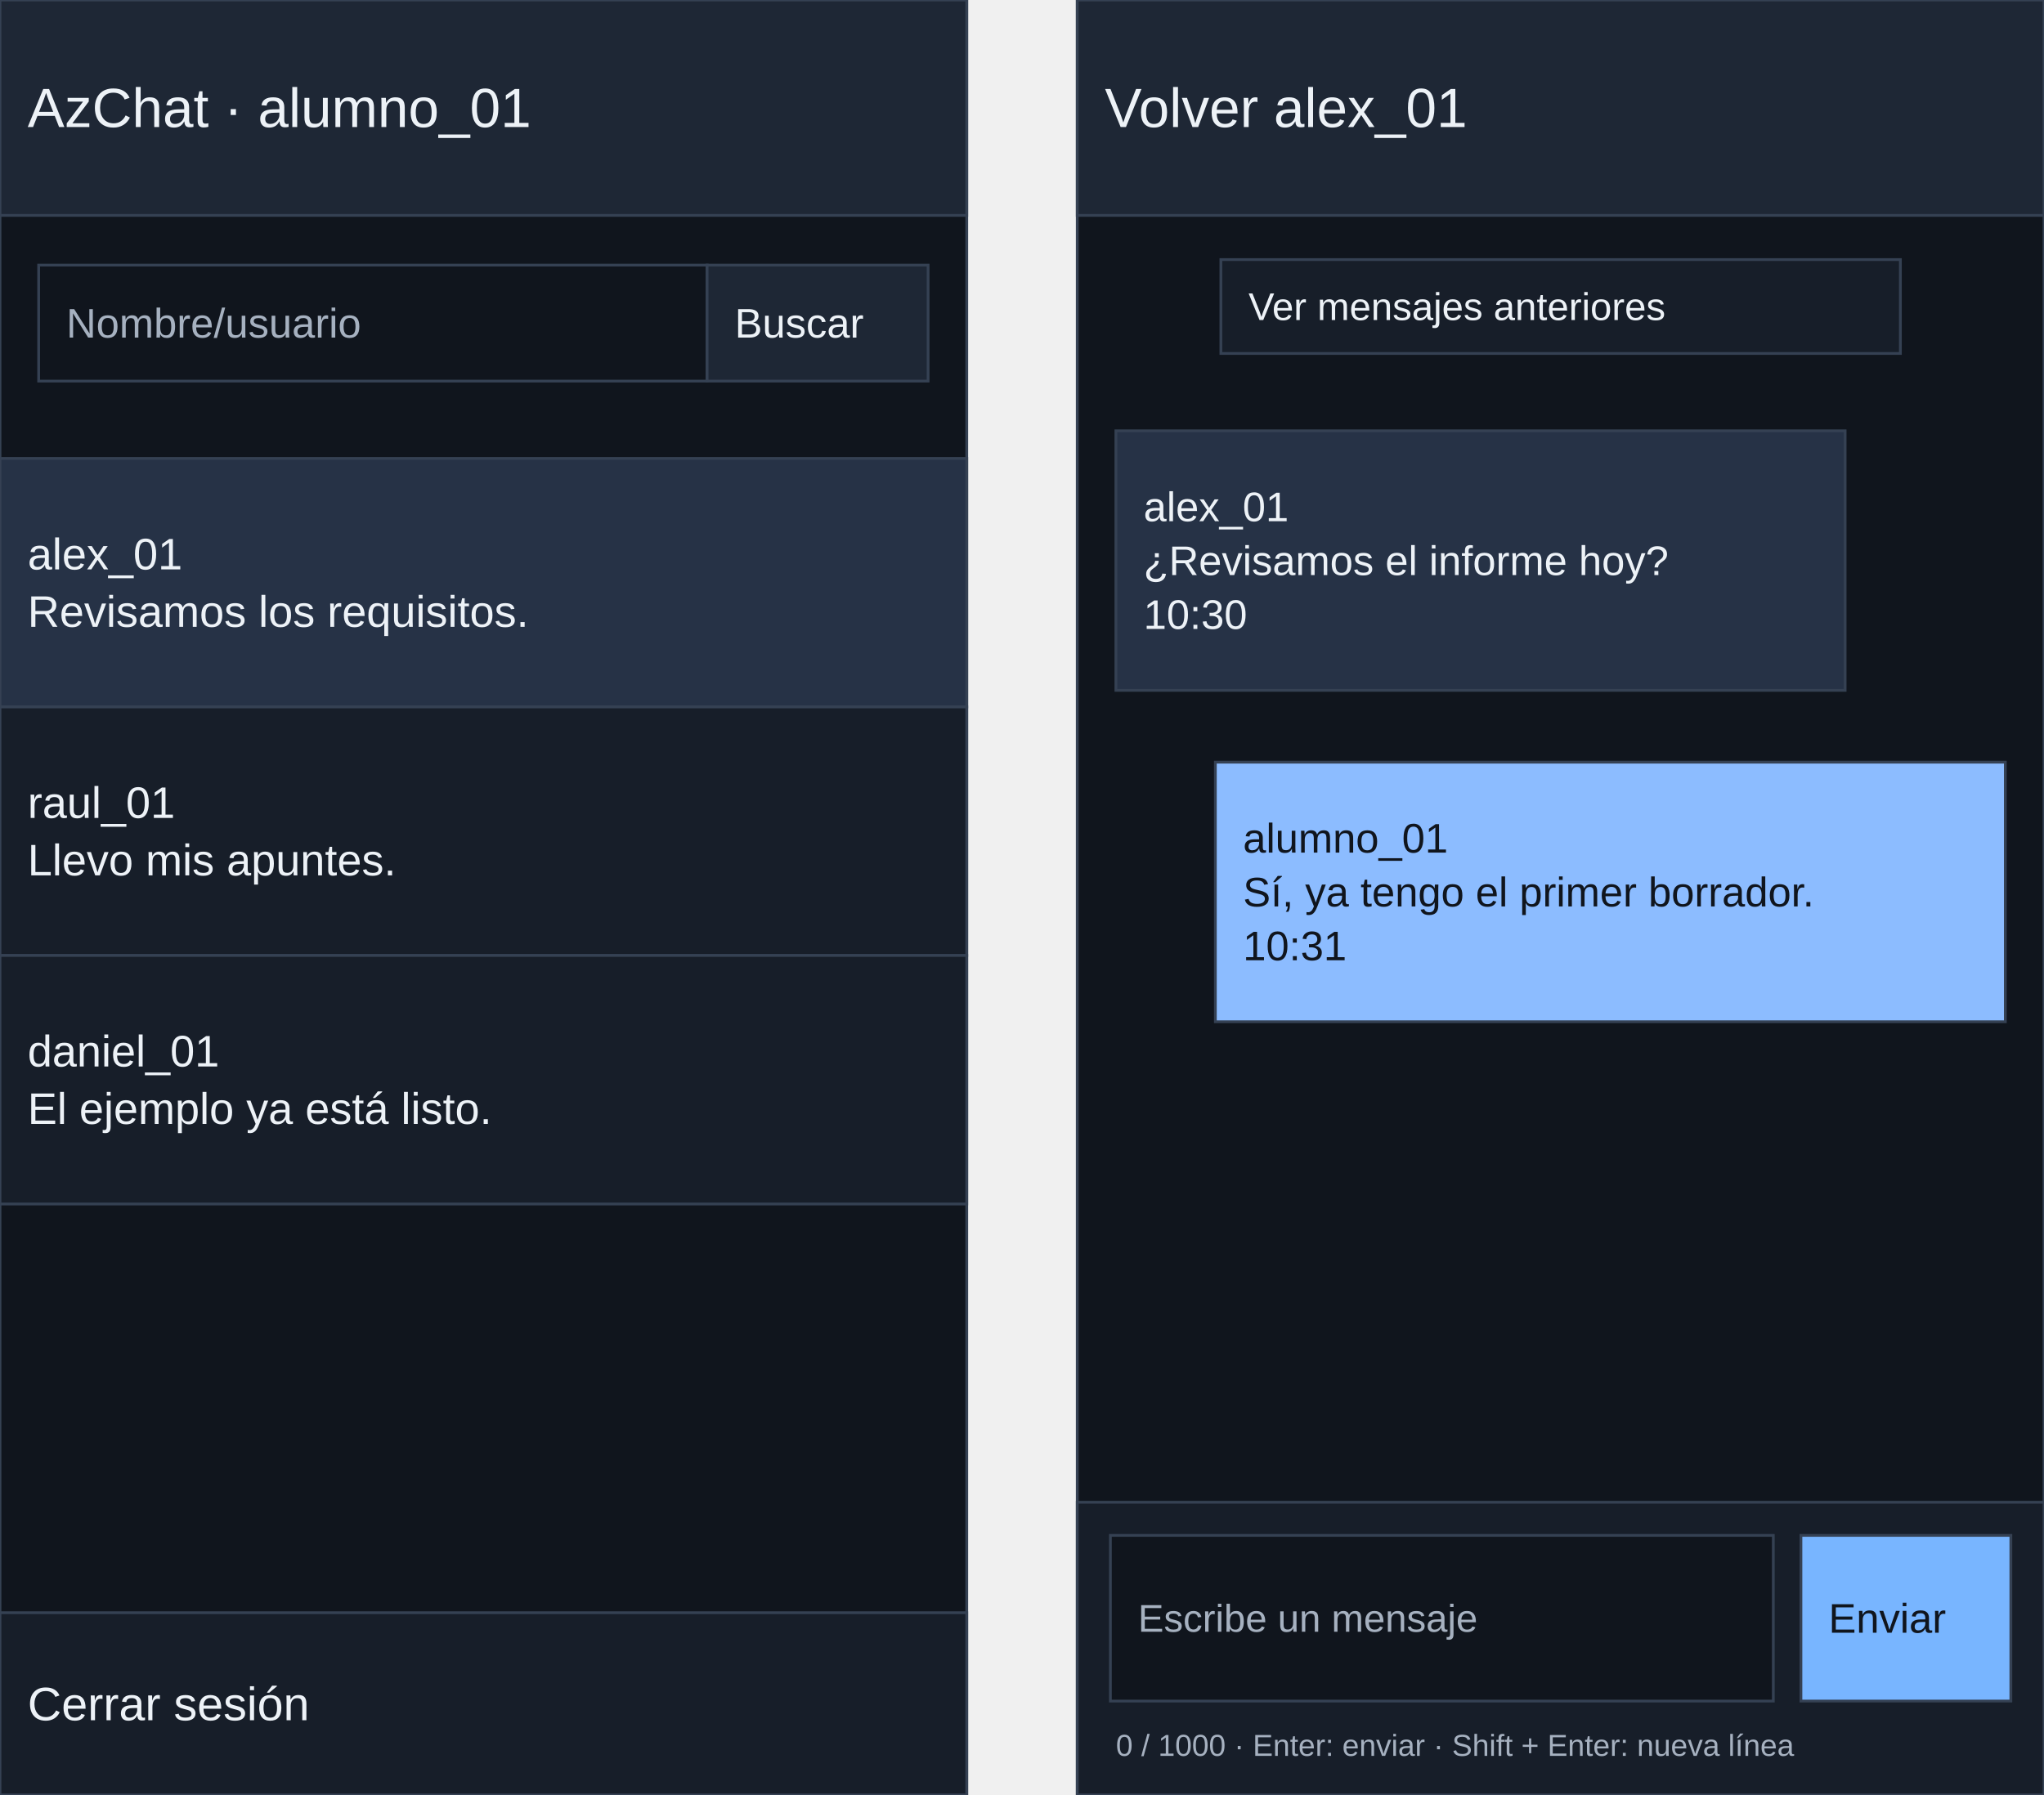
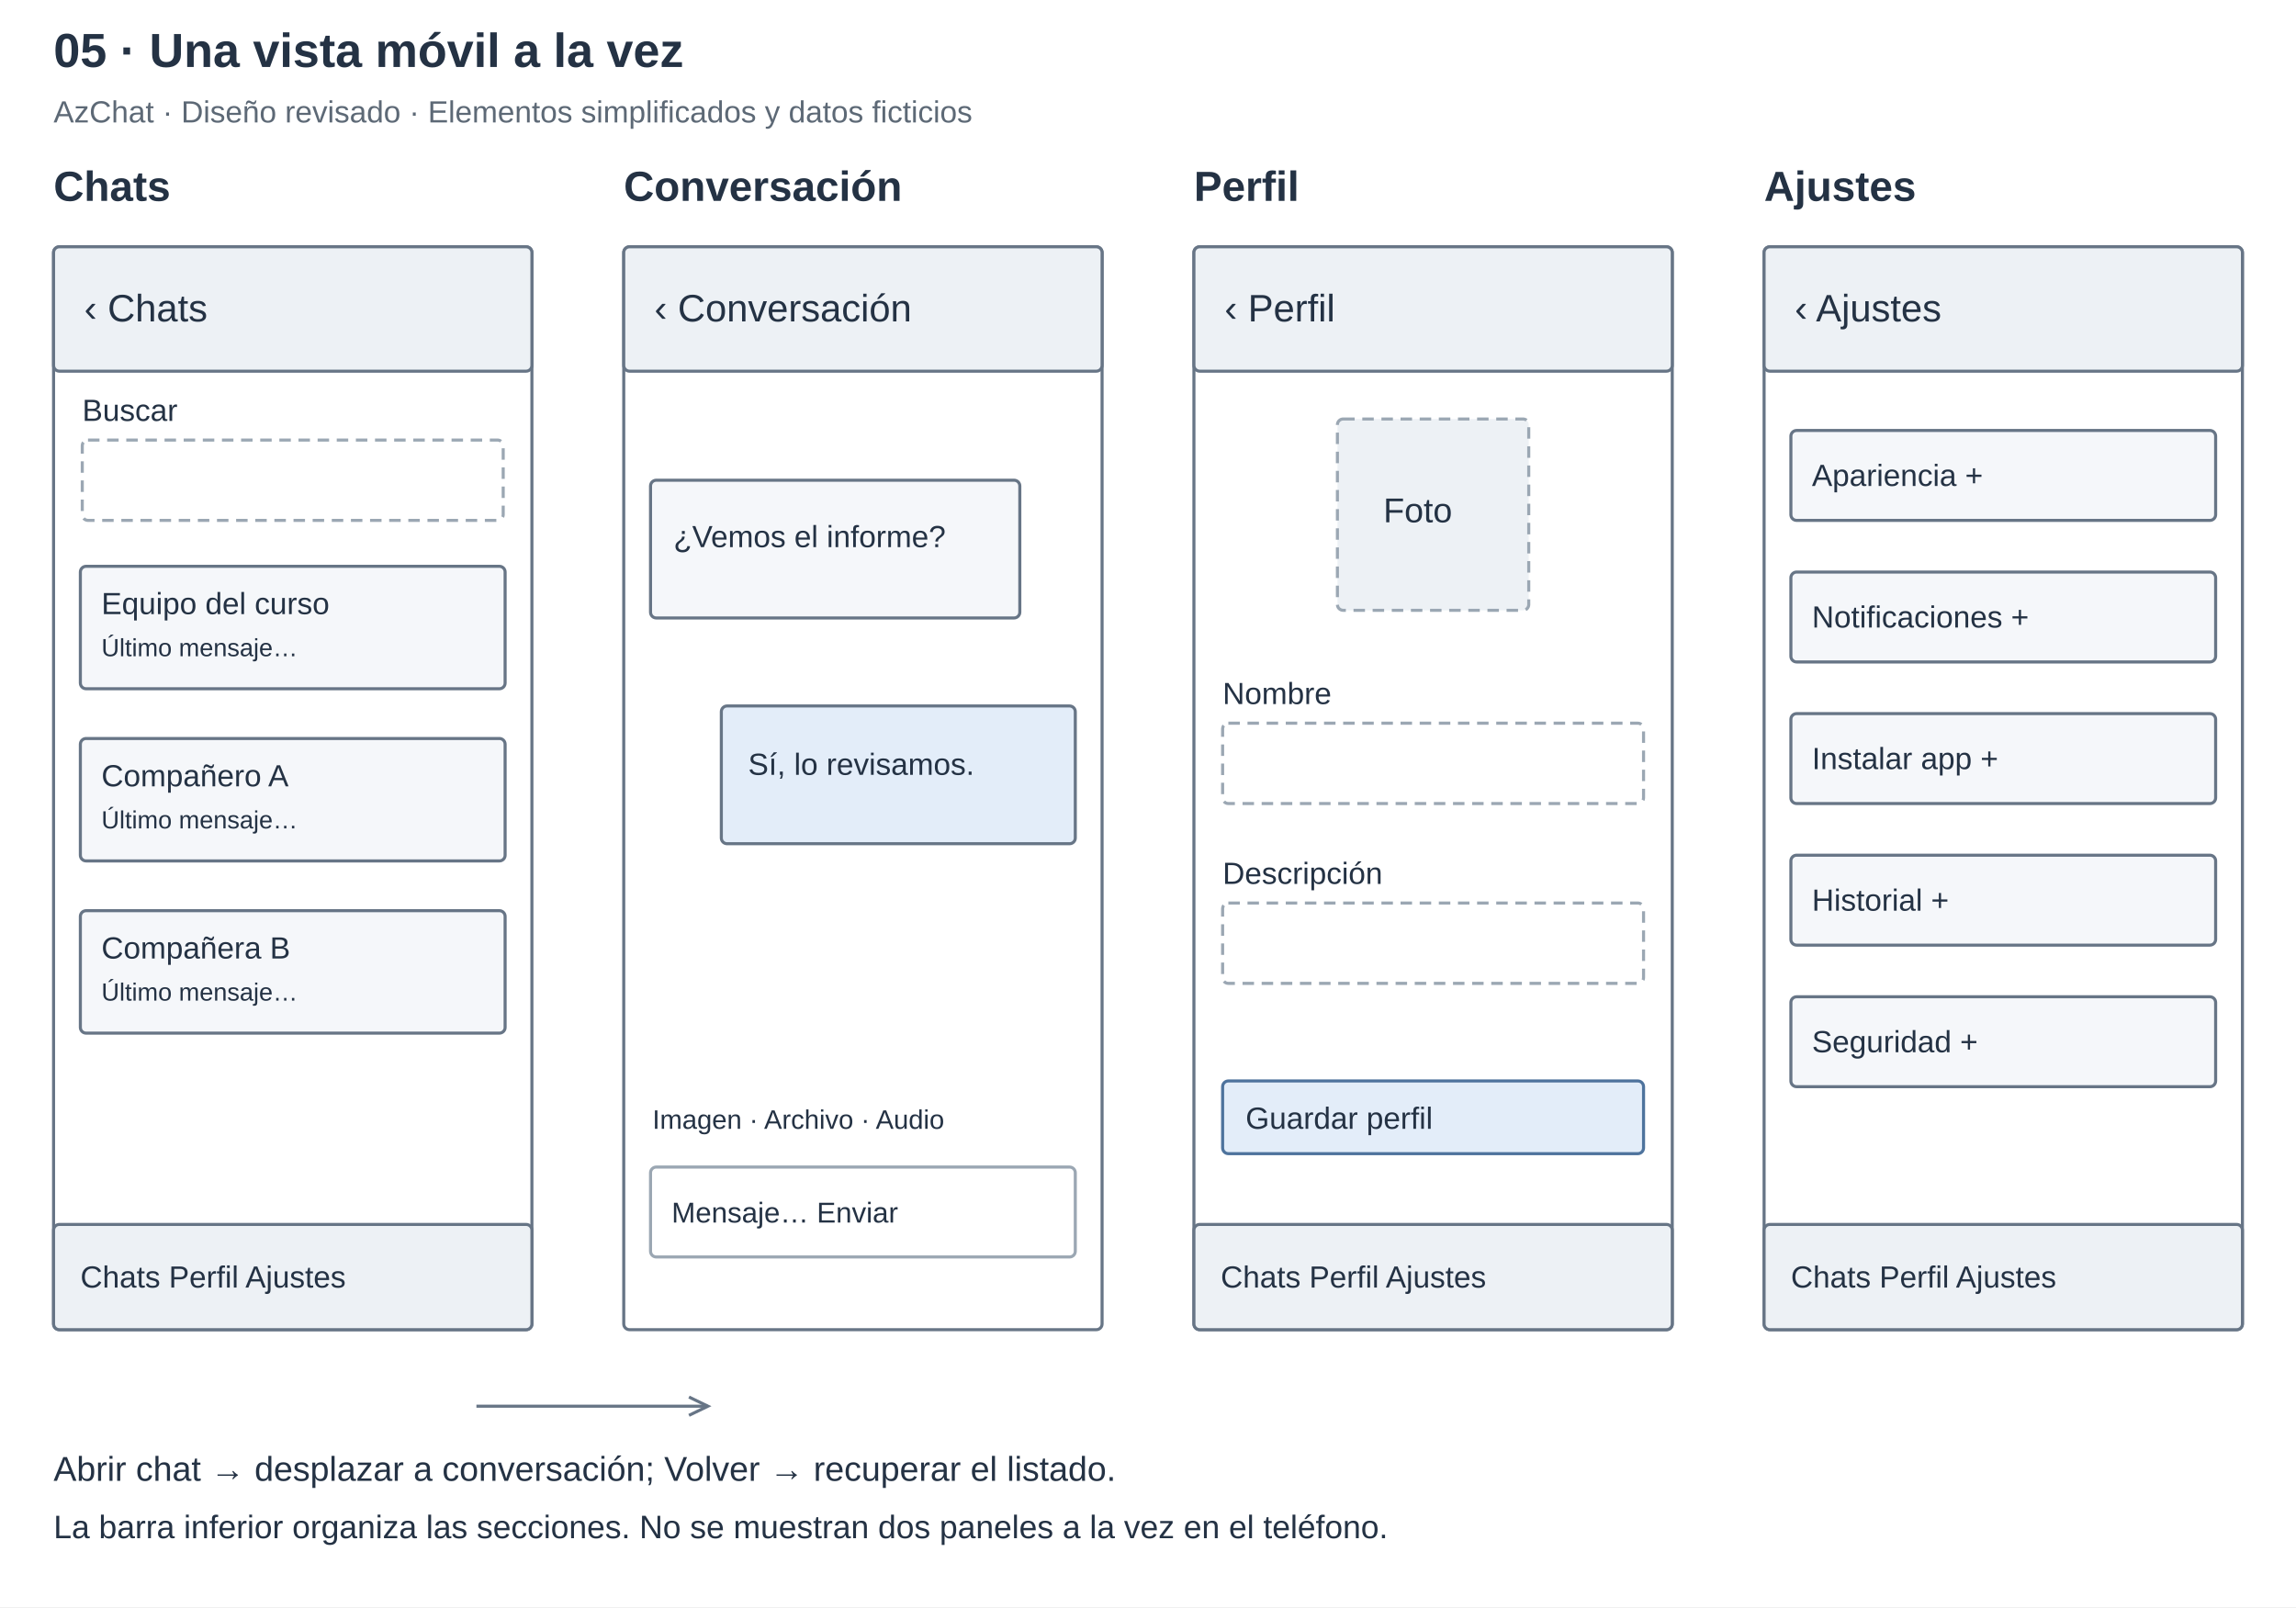
- <svg xmlns="http://www.w3.org/2000/svg" aria-labelledby="titulo" width="740" height="650" viewBox="0 0 740 650" role="img" content="&lt;mxfile host=&quot;app.diagrams.net&quot; compressed=&quot;false&quot;&gt;&lt;diagram id=&quot;05_movil&quot; name=&quot;Celular: lista y conversación&quot;&gt;&lt;mxGraphModel grid=&quot;1&quot; gridSize=&quot;10&quot; page=&quot;1&quot; pageWidth=&quot;740&quot; pageHeight=&quot;650&quot; background=&quot;#ffffff&quot;&gt;&lt;root&gt;&lt;mxCell id=&quot;0&quot; /&gt;&lt;mxCell id=&quot;1&quot; parent=&quot;0&quot; /&gt;&lt;mxCell id=&quot;n0&quot; value=&quot;&quot; style=&quot;rounded=0;html=0;whiteSpace=wrap;fillColor=#10151d;strokeColor=#354153;fontColor=#edf2f7;fontSize=17;fontFamily=Arial;align=left;verticalAlign=middle;spacingLeft=10;&quot; vertex=&quot;1&quot; parent=&quot;1&quot;&gt;&lt;mxGeometry as=&quot;geometry&quot; x=&quot;0&quot; y=&quot;0&quot; width=&quot;350&quot; height=&quot;650&quot; /&gt;&lt;/mxCell&gt;&lt;mxCell id=&quot;n1&quot; value=&quot;AzChat · alumno_01&quot; style=&quot;rounded=0;html=0;whiteSpace=wrap;fillColor=#1e2735;strokeColor=#354153;fontColor=#edf2f7;fontSize=20;fontFamily=Arial;align=left;verticalAlign=middle;spacingLeft=10;&quot; vertex=&quot;1&quot; parent=&quot;1&quot;&gt;&lt;mxGeometry as=&quot;geometry&quot; x=&quot;0&quot; y=&quot;0&quot; width=&quot;350&quot; height=&quot;78&quot; /&gt;&lt;/mxCell&gt;&lt;mxCell id=&quot;n2&quot; value=&quot;Nombre/usuario&quot; style=&quot;rounded=0;html=0;whiteSpace=wrap;fillColor=#10151d;strokeColor=#354153;fontColor=#a6b1c0;fontSize=15;fontFamily=Arial;align=left;verticalAlign=middle;spacingLeft=10;&quot; vertex=&quot;1&quot; parent=&quot;1&quot;&gt;&lt;mxGeometry as=&quot;geometry&quot; x=&quot;14&quot; y=&quot;96&quot; width=&quot;242&quot; height=&quot;42&quot; /&gt;&lt;/mxCell&gt;&lt;mxCell id=&quot;n3&quot; value=&quot;Buscar&quot; style=&quot;rounded=0;html=0;whiteSpace=wrap;fillColor=#1e2735;strokeColor=#354153;fontColor=#edf2f7;fontSize=15;fontFamily=Arial;align=left;verticalAlign=middle;spacingLeft=10;&quot; vertex=&quot;1&quot; parent=&quot;1&quot;&gt;&lt;mxGeometry as=&quot;geometry&quot; x=&quot;256&quot; y=&quot;96&quot; width=&quot;80&quot; height=&quot;42&quot; /&gt;&lt;/mxCell&gt;&lt;mxCell id=&quot;n4&quot; value=&quot;alex_01&amp;#10;Revisamos los requisitos.&quot; style=&quot;rounded=0;html=0;whiteSpace=wrap;fillColor=#263246;strokeColor=#354153;fontColor=#edf2f7;fontSize=16;fontFamily=Arial;align=left;verticalAlign=middle;spacingLeft=10;&quot; vertex=&quot;1&quot; parent=&quot;1&quot;&gt;&lt;mxGeometry as=&quot;geometry&quot; x=&quot;0&quot; y=&quot;166&quot; width=&quot;350&quot; height=&quot;90&quot; /&gt;&lt;/mxCell&gt;&lt;mxCell id=&quot;n5&quot; value=&quot;raul_01&amp;#10;Llevo mis apuntes.&quot; style=&quot;rounded=0;html=0;whiteSpace=wrap;fillColor=#171e29;strokeColor=#354153;fontColor=#edf2f7;fontSize=16;fontFamily=Arial;align=left;verticalAlign=middle;spacingLeft=10;&quot; vertex=&quot;1&quot; parent=&quot;1&quot;&gt;&lt;mxGeometry as=&quot;geometry&quot; x=&quot;0&quot; y=&quot;256&quot; width=&quot;350&quot; height=&quot;90&quot; /&gt;&lt;/mxCell&gt;&lt;mxCell id=&quot;n6&quot; value=&quot;daniel_01&amp;#10;El ejemplo ya está listo.&quot; style=&quot;rounded=0;html=0;whiteSpace=wrap;fillColor=#171e29;strokeColor=#354153;fontColor=#edf2f7;fontSize=16;fontFamily=Arial;align=left;verticalAlign=middle;spacingLeft=10;&quot; vertex=&quot;1&quot; parent=&quot;1&quot;&gt;&lt;mxGeometry as=&quot;geometry&quot; x=&quot;0&quot; y=&quot;346&quot; width=&quot;350&quot; height=&quot;90&quot; /&gt;&lt;/mxCell&gt;&lt;mxCell id=&quot;n7&quot; value=&quot;Cerrar sesión&quot; style=&quot;rounded=0;html=0;whiteSpace=wrap;fillColor=#171e29;strokeColor=#354153;fontColor=#edf2f7;fontSize=17;fontFamily=Arial;align=left;verticalAlign=middle;spacingLeft=10;&quot; vertex=&quot;1&quot; parent=&quot;1&quot;&gt;&lt;mxGeometry as=&quot;geometry&quot; x=&quot;0&quot; y=&quot;584&quot; width=&quot;350&quot; height=&quot;66&quot; /&gt;&lt;/mxCell&gt;&lt;mxCell id=&quot;n8&quot; value=&quot;&quot; style=&quot;rounded=0;html=0;whiteSpace=wrap;fillColor=#10151d;strokeColor=#354153;fontColor=#edf2f7;fontSize=17;fontFamily=Arial;align=left;verticalAlign=middle;spacingLeft=10;&quot; vertex=&quot;1&quot; parent=&quot;1&quot;&gt;&lt;mxGeometry as=&quot;geometry&quot; x=&quot;390&quot; y=&quot;0&quot; width=&quot;350&quot; height=&quot;650&quot; /&gt;&lt;/mxCell&gt;&lt;mxCell id=&quot;n9&quot; value=&quot;Volver     alex_01&quot; style=&quot;rounded=0;html=0;whiteSpace=wrap;fillColor=#1e2735;strokeColor=#354153;fontColor=#edf2f7;fontSize=20;fontFamily=Arial;align=left;verticalAlign=middle;spacingLeft=10;&quot; vertex=&quot;1&quot; parent=&quot;1&quot;&gt;&lt;mxGeometry as=&quot;geometry&quot; x=&quot;390&quot; y=&quot;0&quot; width=&quot;350&quot; height=&quot;78&quot; /&gt;&lt;/mxCell&gt;&lt;mxCell id=&quot;n10&quot; value=&quot;Ver mensajes anteriores&quot; style=&quot;rounded=0;html=0;whiteSpace=wrap;fillColor=#171e29;strokeColor=#354153;fontColor=#edf2f7;fontSize=14;fontFamily=Arial;align=left;verticalAlign=middle;spacingLeft=10;&quot; vertex=&quot;1&quot; parent=&quot;1&quot;&gt;&lt;mxGeometry as=&quot;geometry&quot; x=&quot;442&quot; y=&quot;94&quot; width=&quot;246&quot; height=&quot;34&quot; /&gt;&lt;/mxCell&gt;&lt;mxCell id=&quot;n11&quot; value=&quot;alex_01&amp;#10;¿Revisamos el informe hoy?&amp;#10;10:30&quot; style=&quot;rounded=0;html=0;whiteSpace=wrap;fillColor=#263246;strokeColor=#354153;fontColor=#edf2f7;fontSize=15;fontFamily=Arial;align=left;verticalAlign=middle;spacingLeft=10;&quot; vertex=&quot;1&quot; parent=&quot;1&quot;&gt;&lt;mxGeometry as=&quot;geometry&quot; x=&quot;404&quot; y=&quot;156&quot; width=&quot;264&quot; height=&quot;94&quot; /&gt;&lt;/mxCell&gt;&lt;mxCell id=&quot;n12&quot; value=&quot;alumno_01&amp;#10;Sí, ya tengo el primer borrador.&amp;#10;10:31&quot; style=&quot;rounded=0;html=0;whiteSpace=wrap;fillColor=#8cbcff;strokeColor=#354153;fontColor=#10151d;fontSize=15;fontFamily=Arial;align=left;verticalAlign=middle;spacingLeft=10;&quot; vertex=&quot;1&quot; parent=&quot;1&quot;&gt;&lt;mxGeometry as=&quot;geometry&quot; x=&quot;440&quot; y=&quot;276&quot; width=&quot;286&quot; height=&quot;94&quot; /&gt;&lt;/mxCell&gt;&lt;mxCell id=&quot;n13&quot; value=&quot;&quot; style=&quot;rounded=0;html=0;whiteSpace=wrap;fillColor=#171e29;strokeColor=#354153;fontColor=#edf2f7;fontSize=17;fontFamily=Arial;align=left;verticalAlign=middle;spacingLeft=10;&quot; vertex=&quot;1&quot; parent=&quot;1&quot;&gt;&lt;mxGeometry as=&quot;geometry&quot; x=&quot;390&quot; y=&quot;544&quot; width=&quot;350&quot; height=&quot;106&quot; /&gt;&lt;/mxCell&gt;&lt;mxCell id=&quot;n14&quot; value=&quot;Escribe un mensaje&quot; style=&quot;rounded=0;html=0;whiteSpace=wrap;fillColor=#10151d;strokeColor=#354153;fontColor=#a6b1c0;fontSize=14;fontFamily=Arial;align=left;verticalAlign=middle;spacingLeft=10;&quot; vertex=&quot;1&quot; parent=&quot;1&quot;&gt;&lt;mxGeometry as=&quot;geometry&quot; x=&quot;402&quot; y=&quot;556&quot; width=&quot;240&quot; height=&quot;60&quot; /&gt;&lt;/mxCell&gt;&lt;mxCell id=&quot;n15&quot; value=&quot;Enviar&quot; style=&quot;rounded=0;html=0;whiteSpace=wrap;fillColor=#78b5ff;strokeColor=#354153;fontColor=#10151d;fontSize=15;fontFamily=Arial;align=left;verticalAlign=middle;spacingLeft=10;&quot; vertex=&quot;1&quot; parent=&quot;1&quot;&gt;&lt;mxGeometry as=&quot;geometry&quot; x=&quot;652&quot; y=&quot;556&quot; width=&quot;76&quot; height=&quot;60&quot; /&gt;&lt;/mxCell&gt;&lt;mxCell id=&quot;n16&quot; value=&quot;0 / 1000 · Enter: enviar · Shift + Enter: nueva línea&quot; style=&quot;rounded=0;html=0;whiteSpace=wrap;fillColor=none;strokeColor=none;fontColor=#a6b1c0;fontSize=11;fontFamily=Arial;align=left;verticalAlign=middle;spacingLeft=10;&quot; vertex=&quot;1&quot; parent=&quot;1&quot;&gt;&lt;mxGeometry as=&quot;geometry&quot; x=&quot;394&quot; y=&quot;620&quot; width=&quot;340&quot; height=&quot;24&quot; /&gt;&lt;/mxCell&gt;&lt;/root&gt;&lt;/mxGraphModel&gt;&lt;/diagram&gt;&lt;/mxfile&gt;">
-   <rect x="0" y="0" width="350" height="650" fill="#10151d" stroke="#354153" />
-   <rect x="0" y="0" width="350" height="78" fill="#1e2735" stroke="#354153" />
-   <text font-family="Arial, Helvetica, sans-serif" font-size="20" x="10" y="46.0" fill="#edf2f7">
-     <tspan x="10" dy="0">AzChat · alumno_01</tspan>
-   </text>
-   <rect x="14" y="96" width="242" height="42" fill="#10151d" stroke="#354153" />
-   <text font-family="Arial, Helvetica, sans-serif" font-size="15" x="24" y="122.25" fill="#a6b1c0">
-     <tspan x="24" dy="0">Nombre/usuario</tspan>
-   </text>
-   <rect x="256" y="96" width="80" height="42" fill="#1e2735" stroke="#354153" />
-   <text font-family="Arial, Helvetica, sans-serif" font-size="15" x="266" y="122.25" fill="#edf2f7">
-     <tspan x="266" dy="0">Buscar</tspan>
-   </text>
-   <rect x="0" y="166" width="350" height="90" fill="#263246" stroke="#354153" />
-   <text font-family="Arial, Helvetica, sans-serif" font-size="16" x="10" y="206.2" fill="#edf2f7">
-     <tspan x="10" dy="0">alex_01</tspan>
-     <tspan x="10" dy="20.8">Revisamos los requisitos.</tspan>
-   </text>
-   <rect x="0" y="256" width="350" height="90" fill="#171e29" stroke="#354153" />
-   <text font-family="Arial, Helvetica, sans-serif" font-size="16" x="10" y="296.2" fill="#edf2f7">
-     <tspan x="10" dy="0">raul_01</tspan>
-     <tspan x="10" dy="20.8">Llevo mis apuntes.</tspan>
-   </text>
-   <rect x="0" y="346" width="350" height="90" fill="#171e29" stroke="#354153" />
-   <text font-family="Arial, Helvetica, sans-serif" font-size="16" x="10" y="386.2" fill="#edf2f7">
-     <tspan x="10" dy="0">daniel_01</tspan>
-     <tspan x="10" dy="20.8">El ejemplo ya está listo.</tspan>
-   </text>
-   <rect x="0" y="584" width="350" height="66" fill="#171e29" stroke="#354153" />
-   <text font-family="Arial, Helvetica, sans-serif" font-size="17" x="10" y="622.95" fill="#edf2f7">
-     <tspan x="10" dy="0">Cerrar sesión</tspan>
-   </text>
-   <rect x="390" y="0" width="350" height="650" fill="#10151d" stroke="#354153" />
-   <rect x="390" y="0" width="350" height="78" fill="#1e2735" stroke="#354153" />
-   <text font-family="Arial, Helvetica, sans-serif" font-size="20" x="400" y="46.0" fill="#edf2f7">
-     <tspan x="400" dy="0">Volver     alex_01</tspan>
-   </text>
-   <rect x="442" y="94" width="246" height="34" fill="#171e29" stroke="#354153" />
-   <text font-family="Arial, Helvetica, sans-serif" font-size="14" x="452" y="115.9" fill="#edf2f7">
-     <tspan x="452" dy="0">Ver mensajes anteriores</tspan>
-   </text>
-   <rect x="404" y="156" width="264" height="94" fill="#263246" stroke="#354153" />
-   <text font-family="Arial, Helvetica, sans-serif" font-size="15" x="414" y="188.75" fill="#edf2f7">
-     <tspan x="414" dy="0">alex_01</tspan>
-     <tspan x="414" dy="19.5">¿Revisamos el informe hoy?</tspan>
-     <tspan x="414" dy="19.5">10:30</tspan>
-   </text>
-   <rect x="440" y="276" width="286" height="94" fill="#8cbcff" stroke="#354153" />
-   <text font-family="Arial, Helvetica, sans-serif" font-size="15" x="450" y="308.75" fill="#10151d">
-     <tspan x="450" dy="0">alumno_01</tspan>
-     <tspan x="450" dy="19.5">Sí, ya tengo el primer borrador.</tspan>
-     <tspan x="450" dy="19.5">10:31</tspan>
-   </text>
-   <rect x="390" y="544" width="350" height="106" fill="#171e29" stroke="#354153" />
-   <rect x="402" y="556" width="240" height="60" fill="#10151d" stroke="#354153" />
-   <text font-family="Arial, Helvetica, sans-serif" font-size="14" x="412" y="590.9" fill="#a6b1c0">
-     <tspan x="412" dy="0">Escribe un mensaje</tspan>
-   </text>
-   <rect x="652" y="556" width="76" height="60" fill="#78b5ff" stroke="#354153" />
-   <text font-family="Arial, Helvetica, sans-serif" font-size="15" x="662" y="591.25" fill="#10151d">
-     <tspan x="662" dy="0">Enviar</tspan>
-   </text>
-   <text font-family="Arial, Helvetica, sans-serif" font-size="11" x="404" y="635.85" fill="#a6b1c0">
-     <tspan x="404" dy="0">0 / 1000 · Enter: enviar · Shift + Enter: nueva línea</tspan>
-   </text>
+ <svg xmlns="http://www.w3.org/2000/svg" width="1200" height="840" viewBox="0 0 1200 840" role="img">
+   <rect width="100%" height="100%" fill="white" />
+   <text x="28" y="35" font-family="Arial,sans-serif" font-size="25" fill="#243244" font-weight="bold">05 · Una vista móvil a la vez</text>
+   <text x="28" y="64" font-family="Arial,sans-serif" font-size="16" fill="#5d6976" font-weight="normal">AzChat · Diseño revisado · Elementos simplificados y datos ficticios</text>
+   <text x="28" y="105" font-family="Arial,sans-serif" font-size="22" fill="#243244" font-weight="bold">Chats</text>
+   <rect x="28" y="129" width="250" height="566" rx="3" fill="white" stroke="#677586" stroke-width="1.6" />
+   <rect x="28" y="129" width="250" height="65" rx="3" fill="#edf1f5" stroke="#677586" stroke-width="1.6" />
+   <text x="44" y="168" font-family="Arial,sans-serif" font-size="20" fill="#243244" font-weight="normal">‹  Chats</text>
+   <text x="43" y="220" font-family="Arial,sans-serif" font-size="16" fill="#243244" font-weight="normal">Buscar</text>
+   <rect x="43" y="230" width="220" height="42" rx="3" fill="white" stroke="#9ba7b3" stroke-width="1.6" stroke-dasharray="6 4" />
+   <rect x="42" y="296" width="222" height="64" rx="3" fill="#f5f7fa" stroke="#677586" stroke-width="1.6" />
+   <text x="53" y="321" font-family="Arial,sans-serif" font-size="16" fill="#243244" font-weight="normal">Equipo del curso</text>
+   <text x="53" y="343" font-family="Arial,sans-serif" font-size="13" fill="#243244" font-weight="normal">Último mensaje…</text>
+   <rect x="42" y="386" width="222" height="64" rx="3" fill="#f5f7fa" stroke="#677586" stroke-width="1.6" />
+   <text x="53" y="411" font-family="Arial,sans-serif" font-size="16" fill="#243244" font-weight="normal">Compañero A</text>
+   <text x="53" y="433" font-family="Arial,sans-serif" font-size="13" fill="#243244" font-weight="normal">Último mensaje…</text>
+   <rect x="42" y="476" width="222" height="64" rx="3" fill="#f5f7fa" stroke="#677586" stroke-width="1.6" />
+   <text x="53" y="501" font-family="Arial,sans-serif" font-size="16" fill="#243244" font-weight="normal">Compañera B</text>
+   <text x="53" y="523" font-family="Arial,sans-serif" font-size="13" fill="#243244" font-weight="normal">Último mensaje…</text>
+   <rect x="28" y="640" width="250" height="55" rx="3" fill="#edf1f5" stroke="#677586" stroke-width="1.6" />
+   <text x="42" y="673" font-family="Arial,sans-serif" font-size="16" fill="#243244" font-weight="normal">Chats    Perfil    Ajustes</text>
+   <text x="326" y="105" font-family="Arial,sans-serif" font-size="22" fill="#243244" font-weight="bold">Conversación</text>
+   <rect x="326" y="129" width="250" height="566" rx="3" fill="white" stroke="#677586" stroke-width="1.6" />
+   <rect x="326" y="129" width="250" height="65" rx="3" fill="#edf1f5" stroke="#677586" stroke-width="1.6" />
+   <text x="342" y="168" font-family="Arial,sans-serif" font-size="20" fill="#243244" font-weight="normal">‹  Conversación</text>
+   <rect x="340" y="251" width="193" height="72" rx="3" fill="#f5f7fa" stroke="#677586" stroke-width="1.6" />
+   <text x="352" y="286" font-family="Arial,sans-serif" font-size="16" fill="#243244" font-weight="normal">¿Vemos el informe?</text>
+   <rect x="377" y="369" width="185" height="72" rx="3" fill="#e3edf9" stroke="#677586" stroke-width="1.6" />
+   <text x="391" y="405" font-family="Arial,sans-serif" font-size="16" fill="#243244" font-weight="normal">Sí, lo revisamos.</text>
+   <text x="341" y="590" font-family="Arial,sans-serif" font-size="14" fill="#243244" font-weight="normal">Imagen · Archivo · Audio</text>
+   <rect x="340" y="610" width="222" height="47" rx="3" fill="white" stroke="#9ba7b3" stroke-width="1.6" />
+   <text x="351" y="639" font-family="Arial,sans-serif" font-size="15" fill="#243244" font-weight="normal">Mensaje…   Enviar</text>
+   <text x="624" y="105" font-family="Arial,sans-serif" font-size="22" fill="#243244" font-weight="bold">Perfil</text>
+   <rect x="624" y="129" width="250" height="566" rx="3" fill="white" stroke="#677586" stroke-width="1.6" />
+   <rect x="624" y="129" width="250" height="65" rx="3" fill="#edf1f5" stroke="#677586" stroke-width="1.6" />
+   <text x="640" y="168" font-family="Arial,sans-serif" font-size="20" fill="#243244" font-weight="normal">‹  Perfil</text>
+   <rect x="699" y="219" width="100" height="100" rx="3" fill="#edf1f5" stroke="#9ba7b3" stroke-width="1.6" stroke-dasharray="6 4" />
+   <text x="723" y="273" font-family="Arial,sans-serif" font-size="18" fill="#243244" font-weight="normal">Foto</text>
+   <text x="639" y="368" font-family="Arial,sans-serif" font-size="16" fill="#243244" font-weight="normal">Nombre</text>
+   <rect x="639" y="378" width="220" height="42" rx="3" fill="white" stroke="#9ba7b3" stroke-width="1.6" stroke-dasharray="6 4" />
+   <text x="639" y="462" font-family="Arial,sans-serif" font-size="16" fill="#243244" font-weight="normal">Descripción</text>
+   <rect x="639" y="472" width="220" height="42" rx="3" fill="white" stroke="#9ba7b3" stroke-width="1.6" stroke-dasharray="6 4" />
+   <rect x="639" y="565" width="220" height="38" rx="3" fill="#e3edf9" stroke="#4e739d" stroke-width="1.6" />
+   <text x="651" y="590" font-family="Arial,sans-serif" font-size="16" fill="#243244" font-weight="normal">Guardar perfil</text>
+   <rect x="624" y="640" width="250" height="55" rx="3" fill="#edf1f5" stroke="#677586" stroke-width="1.6" />
+   <text x="638" y="673" font-family="Arial,sans-serif" font-size="16" fill="#243244" font-weight="normal">Chats    Perfil    Ajustes</text>
+   <text x="922" y="105" font-family="Arial,sans-serif" font-size="22" fill="#243244" font-weight="bold">Ajustes</text>
+   <rect x="922" y="129" width="250" height="566" rx="3" fill="white" stroke="#677586" stroke-width="1.6" />
+   <rect x="922" y="129" width="250" height="65" rx="3" fill="#edf1f5" stroke="#677586" stroke-width="1.6" />
+   <text x="938" y="168" font-family="Arial,sans-serif" font-size="20" fill="#243244" font-weight="normal">‹  Ajustes</text>
+   <rect x="936" y="225" width="222" height="47" rx="3" fill="#f5f7fa" stroke="#677586" stroke-width="1.6" />
+   <text x="947" y="254" font-family="Arial,sans-serif" font-size="16" fill="#243244" font-weight="normal">Apariencia  +</text>
+   <rect x="936" y="299" width="222" height="47" rx="3" fill="#f5f7fa" stroke="#677586" stroke-width="1.6" />
+   <text x="947" y="328" font-family="Arial,sans-serif" font-size="16" fill="#243244" font-weight="normal">Notificaciones  +</text>
+   <rect x="936" y="373" width="222" height="47" rx="3" fill="#f5f7fa" stroke="#677586" stroke-width="1.6" />
+   <text x="947" y="402" font-family="Arial,sans-serif" font-size="16" fill="#243244" font-weight="normal">Instalar app  +</text>
+   <rect x="936" y="447" width="222" height="47" rx="3" fill="#f5f7fa" stroke="#677586" stroke-width="1.6" />
+   <text x="947" y="476" font-family="Arial,sans-serif" font-size="16" fill="#243244" font-weight="normal">Historial  +</text>
+   <rect x="936" y="521" width="222" height="47" rx="3" fill="#f5f7fa" stroke="#677586" stroke-width="1.6" />
+   <text x="947" y="550" font-family="Arial,sans-serif" font-size="16" fill="#243244" font-weight="normal">Seguridad  +</text>
+   <rect x="922" y="640" width="250" height="55" rx="3" fill="#edf1f5" stroke="#677586" stroke-width="1.6" />
+   <text x="936" y="673" font-family="Arial,sans-serif" font-size="16" fill="#243244" font-weight="normal">Chats    Perfil    Ajustes</text>
+   <path d="M249 735 L370 735" stroke="#677586" fill="none" stroke-width="1.6" />
+   <polyline points="360.095,739.785 370,735 360.095,730.215" fill="none" stroke="#677586" stroke-width="1.6" />
+   <text x="28" y="774" font-family="Arial,sans-serif" font-size="18" fill="#243244" font-weight="normal">Abrir chat → desplazar a conversación; Volver → recuperar el listado.</text>
+   <text x="28" y="804" font-family="Arial,sans-serif" font-size="17" fill="#243244" font-weight="normal">La barra inferior organiza las secciones. No se muestran dos paneles a la vez en el teléfono.</text>
</svg>
